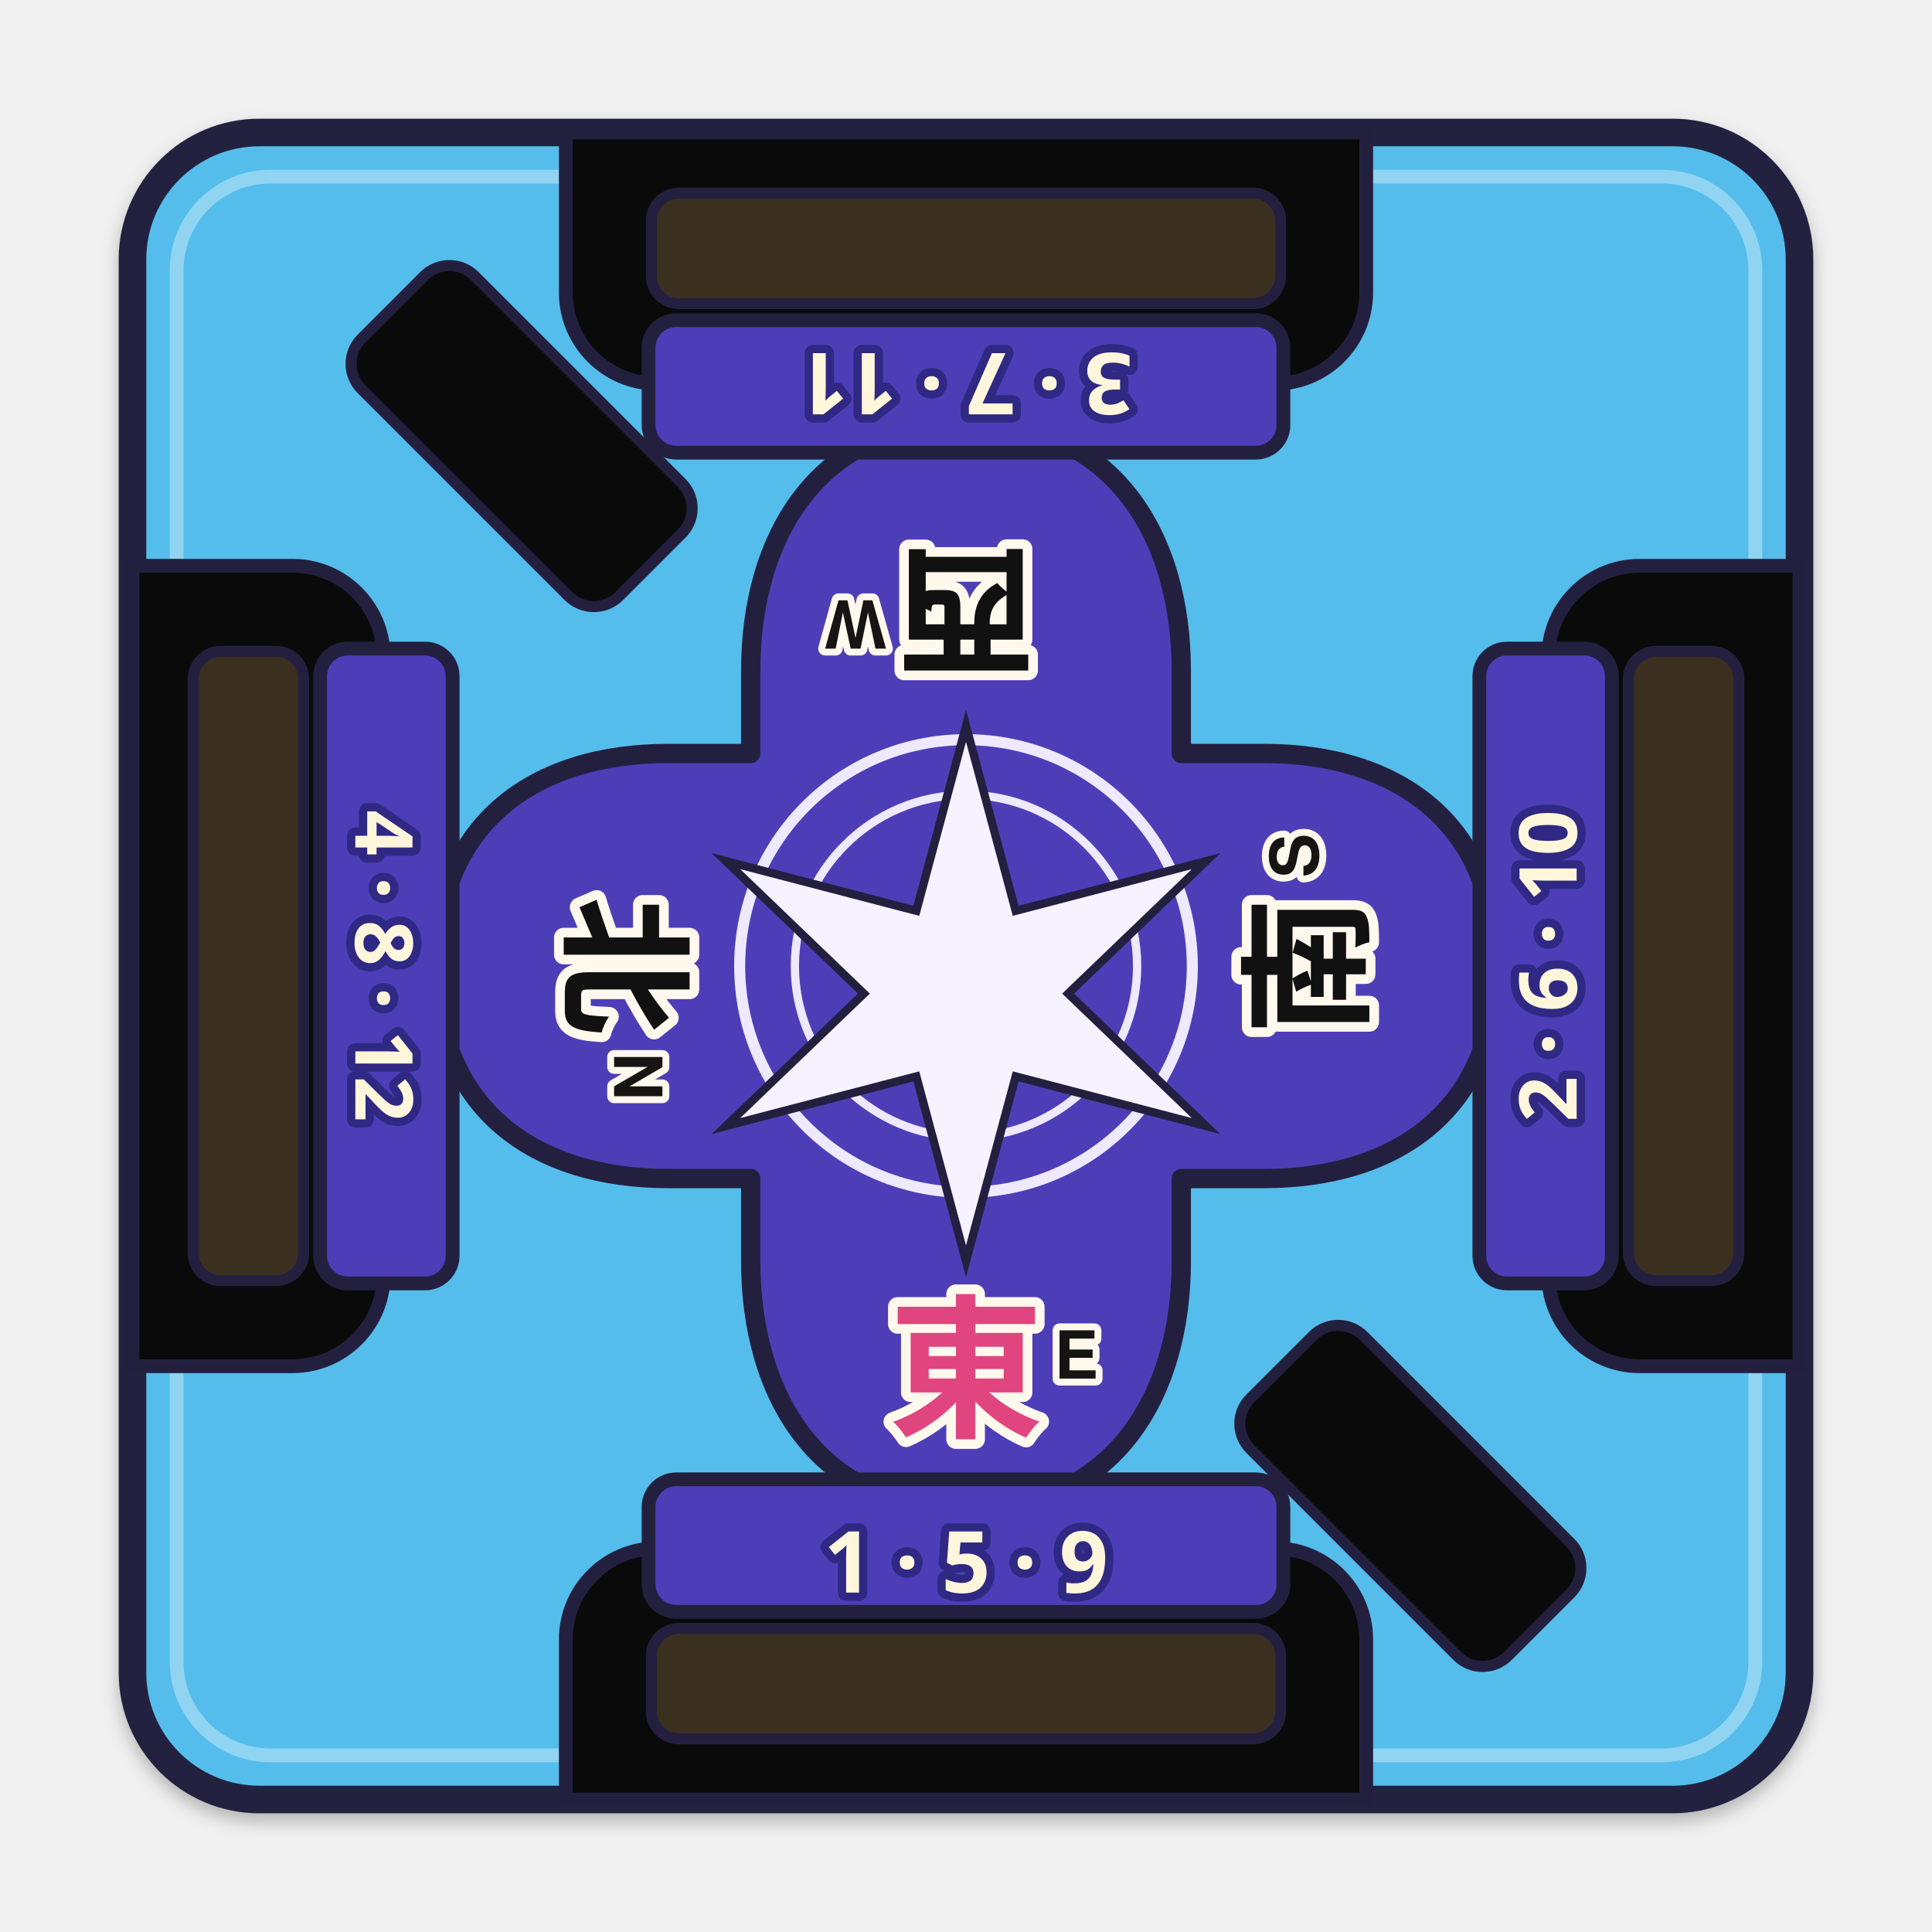
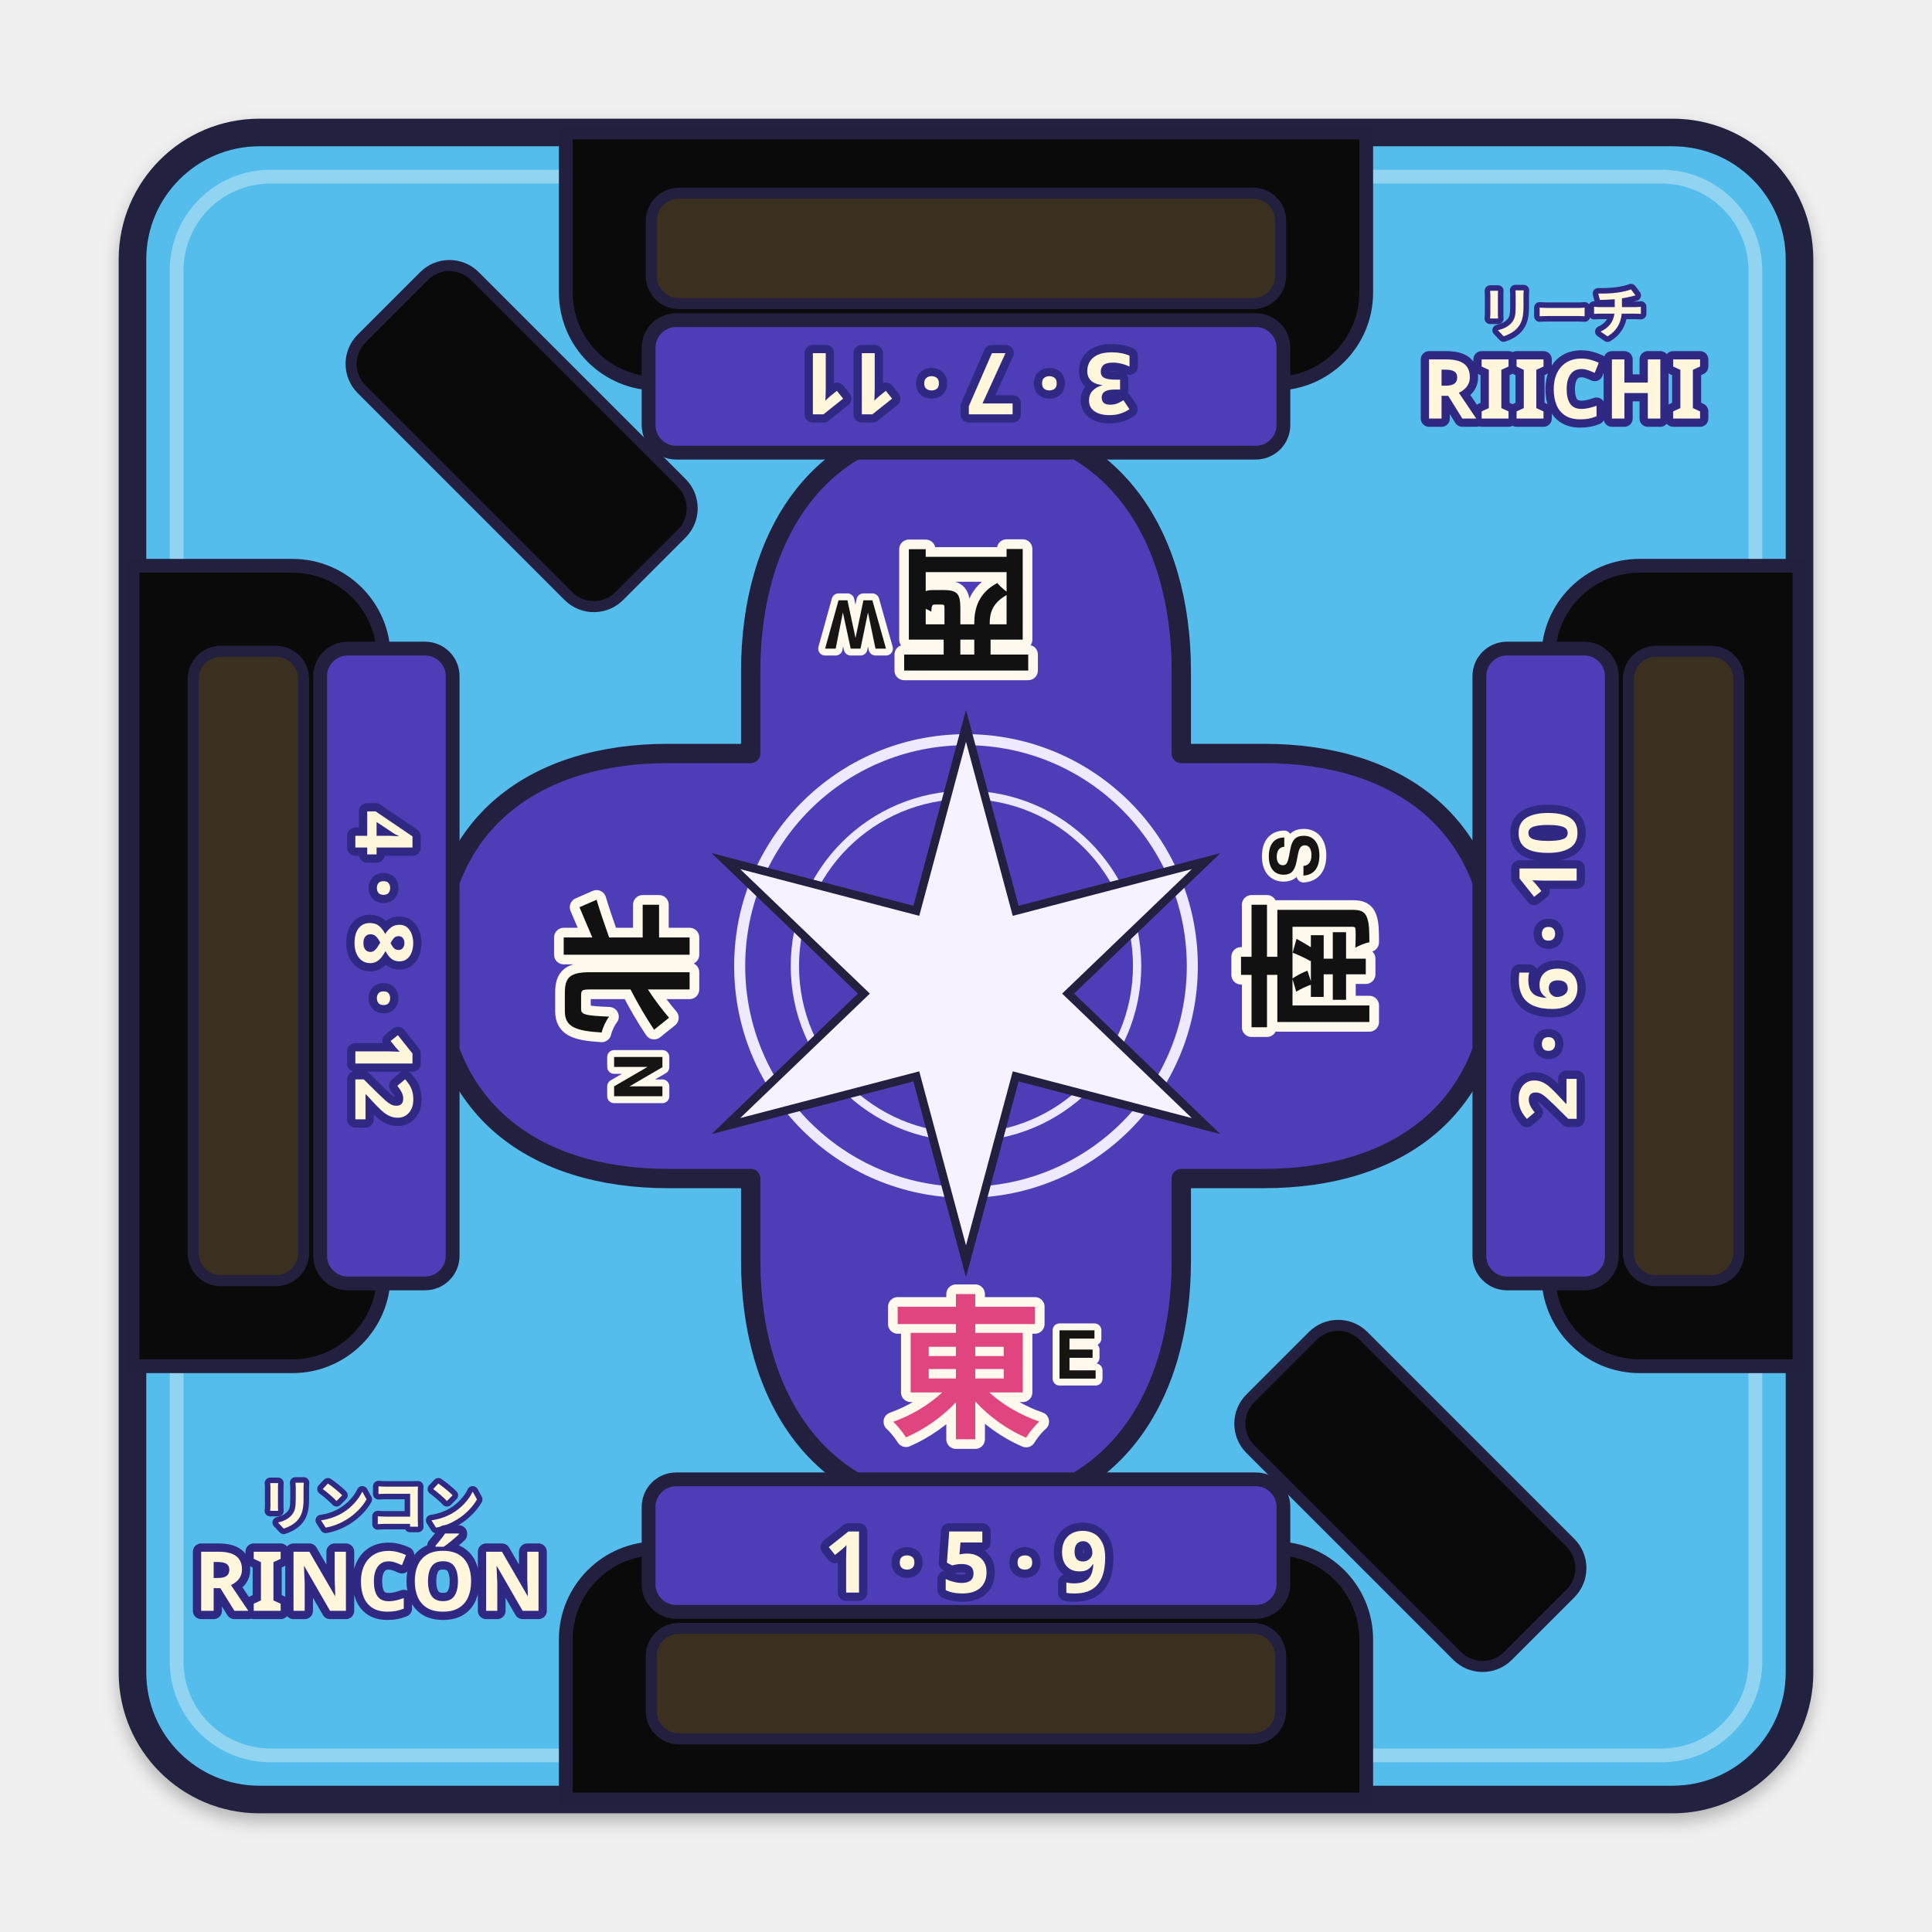
<svg xmlns="http://www.w3.org/2000/svg" viewBox="0 0 700 700" role="img" aria-label="Compass">
  <defs>
    <filter id="soft" x="-5%" y="-5%" width="110%" height="110%">
      <feDropShadow dx="0" dy="3" stdDeviation="3" flood-opacity=".25" />
    </filter>
  </defs>
  <rect x="48" y="48" width="604" height="604" rx="46" fill="#55bdeb" stroke="#23203f" stroke-width="10" filter="url(#soft)" />
  <rect x="64" y="64" width="572" height="572" rx="34" fill="none" stroke="#fff" stroke-opacity=".35" stroke-width="5" />
  <path d="M205 48H495V106C495 124.2 480.2 139 462 139H238C219.8 139 205 124.2 205 106V48Z" fill="#0a0a0b" stroke="#23203f" stroke-width="5" />
  <path d="M205 652H495V594C495 575.8 480.2 561 462 561H238C219.8 561 205 575.8 205 594V652Z" fill="#0a0a0b" stroke="#23203f" stroke-width="5" />
  <path d="M48 205H106C124.2 205 139 219.8 139 238V462C139 480.2 124.2 495 106 495H48V205Z" fill="#0a0a0b" stroke="#23203f" stroke-width="5" />
  <path d="M652 205H594C575.8 205 561 219.8 561 238V462C561 480.2 575.8 495 594 495H652V205Z" fill="#0a0a0b" stroke="#23203f" stroke-width="5" />
  <rect x="236" y="70" width="228" height="40" rx="10" fill="#3b3020" stroke="#23203f" stroke-width="4" />
  <rect x="236" y="590" width="228" height="40" rx="10" fill="#3b3020" stroke="#23203f" stroke-width="4" />
  <rect x="70" y="236" width="40" height="228" rx="10" fill="#3b3020" stroke="#23203f" stroke-width="4" />
  <rect x="590" y="236" width="40" height="228" rx="10" fill="#3b3020" stroke="#23203f" stroke-width="4" />
  <rect x="160" y="92" width="58" height="132" rx="13" fill="#0a0a0b" stroke="#23203f" stroke-width="4" transform="rotate(-45 189 158)" />
  <rect x="482" y="476" width="58" height="132" rx="13" fill="#0a0a0b" stroke="#23203f" stroke-width="4" transform="rotate(-45 511 542)" />
  <path d="M350 153C404 153 428 195 428 243V273H458C506 273 542 298 542 350C542 402 506 427 458 427H428V457C428 505 404 547 350 547C296 547 272 505 272 457V427H242C194 427 158 402 158 350C158 298 194 273 242 273H272V243C272 195 296 153 350 153Z" fill="#4d3eb8" stroke="#23203f" stroke-width="7" stroke-linejoin="round" />
  <rect x="235" y="116" width="230" height="48" rx="10" fill="#4d3eb8" stroke="#23203f" stroke-width="5" />
  <rect x="235" y="536" width="230" height="48" rx="10" fill="#4d3eb8" stroke="#23203f" stroke-width="5" />
  <rect x="116" y="235" width="48" height="230" rx="10" fill="#4d3eb8" stroke="#23203f" stroke-width="5" />
  <rect x="536" y="235" width="48" height="230" rx="10" fill="#4d3eb8" stroke="#23203f" stroke-width="5" />
  <circle cx="350" cy="350" r="82" fill="none" stroke="#eee9ff" stroke-width="4" />
  <circle cx="350" cy="350" r="62" fill="none" stroke="#eee9ff" stroke-width="3" />
  <path d="M350 263L368 330L437 312L387 360L437 408L368 390L350 457L332 390L263 408L313 360L263 312L332 330L350 263Z" fill="#f7f2ff" stroke="#23203f" stroke-width="3" />
  <text transform="rotate(0 350 565)" x="350" y="565" font-family="'Barlow Semi Condensed','Barlow',system-ui,sans-serif" font-weight="800" font-size="31" fill="#fff6dc" stroke="#2f2984" stroke-width="6" paint-order="stroke" stroke-linejoin="round" text-anchor="middle" dominant-baseline="central">1 · 5 · 9</text>
  <text transform="rotate(0 350 492)" x="350" y="492" font-family="'Noto Serif JP','Hiragino Mincho ProN','Yu Mincho',serif" font-weight="800" font-size="56" fill="#e0457f" stroke="#fff8ed" stroke-width="7" paint-order="stroke" stroke-linejoin="round" text-anchor="middle" dominant-baseline="central">東</text>
  <text transform="rotate(180 350 140)" x="350" y="140" font-family="'Barlow Semi Condensed','Barlow',system-ui,sans-serif" font-weight="800" font-size="31" fill="#fff6dc" stroke="#2f2984" stroke-width="6" paint-order="stroke" stroke-linejoin="round" text-anchor="middle" dominant-baseline="central">3 · 7 · 11</text>
  <text transform="rotate(180 350 225)" x="350" y="225" font-family="'Noto Serif JP','Hiragino Mincho ProN','Yu Mincho',serif" font-weight="800" font-size="50" fill="#111111" stroke="#fff8ed" stroke-width="7" paint-order="stroke" stroke-linejoin="round" text-anchor="middle" dominant-baseline="central">西</text>
  <text transform="rotate(90 140 350)" x="140" y="350" font-family="'Barlow Semi Condensed','Barlow',system-ui,sans-serif" font-weight="800" font-size="29" fill="#fff6dc" stroke="#2f2984" stroke-width="6" paint-order="stroke" stroke-linejoin="round" text-anchor="middle" dominant-baseline="central">4 · 8 · 12</text>
  <text transform="rotate(90 230 350)" x="230" y="350" font-family="'Noto Serif JP','Hiragino Mincho ProN','Yu Mincho',serif" font-weight="800" font-size="50" fill="#111111" stroke="#fff8ed" stroke-width="7" paint-order="stroke" stroke-linejoin="round" text-anchor="middle" dominant-baseline="central">北</text>
  <text transform="rotate(-90 560 350)" x="560" y="350" font-family="'Barlow Semi Condensed','Barlow',system-ui,sans-serif" font-weight="800" font-size="29" fill="#fff6dc" stroke="#2f2984" stroke-width="6" paint-order="stroke" stroke-linejoin="round" text-anchor="middle" dominant-baseline="central">2 · 6 · 10</text>
  <text transform="rotate(-90 470 350)" x="470" y="350" font-family="'Noto Serif JP','Hiragino Mincho ProN','Yu Mincho',serif" font-weight="800" font-size="50" fill="#111111" stroke="#fff8ed" stroke-width="7" paint-order="stroke" stroke-linejoin="round" text-anchor="middle" dominant-baseline="central">南</text>
+   <text x="134" y="544" font-family="'Noto Serif JP','Hiragino Mincho ProN','Yu Mincho',serif" font-weight="800" font-size="20" fill="#fff6dc" stroke="#2f2984" stroke-width="4" paint-order="stroke" stroke-linejoin="round" text-anchor="middle" dominant-baseline="central">リンコン</text>
+   <text x="134" y="572" font-family="'Barlow Semi Condensed','Barlow',system-ui,sans-serif" font-weight="800" font-size="30" letter-spacing="1" fill="#fff6dc" stroke="#2f2984" stroke-width="6" paint-order="stroke" stroke-linejoin="round" text-anchor="middle" dominant-baseline="central">RINCÓN</text>
+   <text x="566" y="112" font-family="'Noto Serif JP','Hiragino Mincho ProN','Yu Mincho',serif" font-weight="800" font-size="20" fill="#fff6dc" stroke="#2f2984" stroke-width="4" paint-order="stroke" stroke-linejoin="round" text-anchor="middle" dominant-baseline="central">リーチ</text>
+   <text x="566" y="140" font-family="'Barlow Semi Condensed','Barlow',system-ui,sans-serif" font-weight="800" font-size="30" letter-spacing="1" fill="#fff6dc" stroke="#2f2984" stroke-width="6" paint-order="stroke" stroke-linejoin="round" text-anchor="middle" dominant-baseline="central">RIICHI</text>
  <text transform="rotate(0 350 492)" x="390" y="494" font-family="Helvetica Neue, Helvetica, Arial, sans-serif" font-weight="800" font-size="24" fill="#171513" stroke="#fff8ed" stroke-width="5" paint-order="stroke" stroke-linejoin="round" text-anchor="middle" dominant-baseline="central">E</text>
  <text transform="rotate(180 350 225)" x="390" y="227" font-family="Helvetica Neue, Helvetica, Arial, sans-serif" font-weight="800" font-size="24" fill="#171513" stroke="#fff8ed" stroke-width="5" paint-order="stroke" stroke-linejoin="round" text-anchor="middle" dominant-baseline="central">W</text>
  <text transform="rotate(90 230 350)" x="270" y="352" font-family="Helvetica Neue, Helvetica, Arial, sans-serif" font-weight="800" font-size="24" fill="#171513" stroke="#fff8ed" stroke-width="5" paint-order="stroke" stroke-linejoin="round" text-anchor="middle" dominant-baseline="central">N</text>
  <text transform="rotate(-90 470 350)" x="510" y="352" font-family="Helvetica Neue, Helvetica, Arial, sans-serif" font-weight="800" font-size="24" fill="#171513" stroke="#fff8ed" stroke-width="5" paint-order="stroke" stroke-linejoin="round" text-anchor="middle" dominant-baseline="central">S</text>
</svg>
